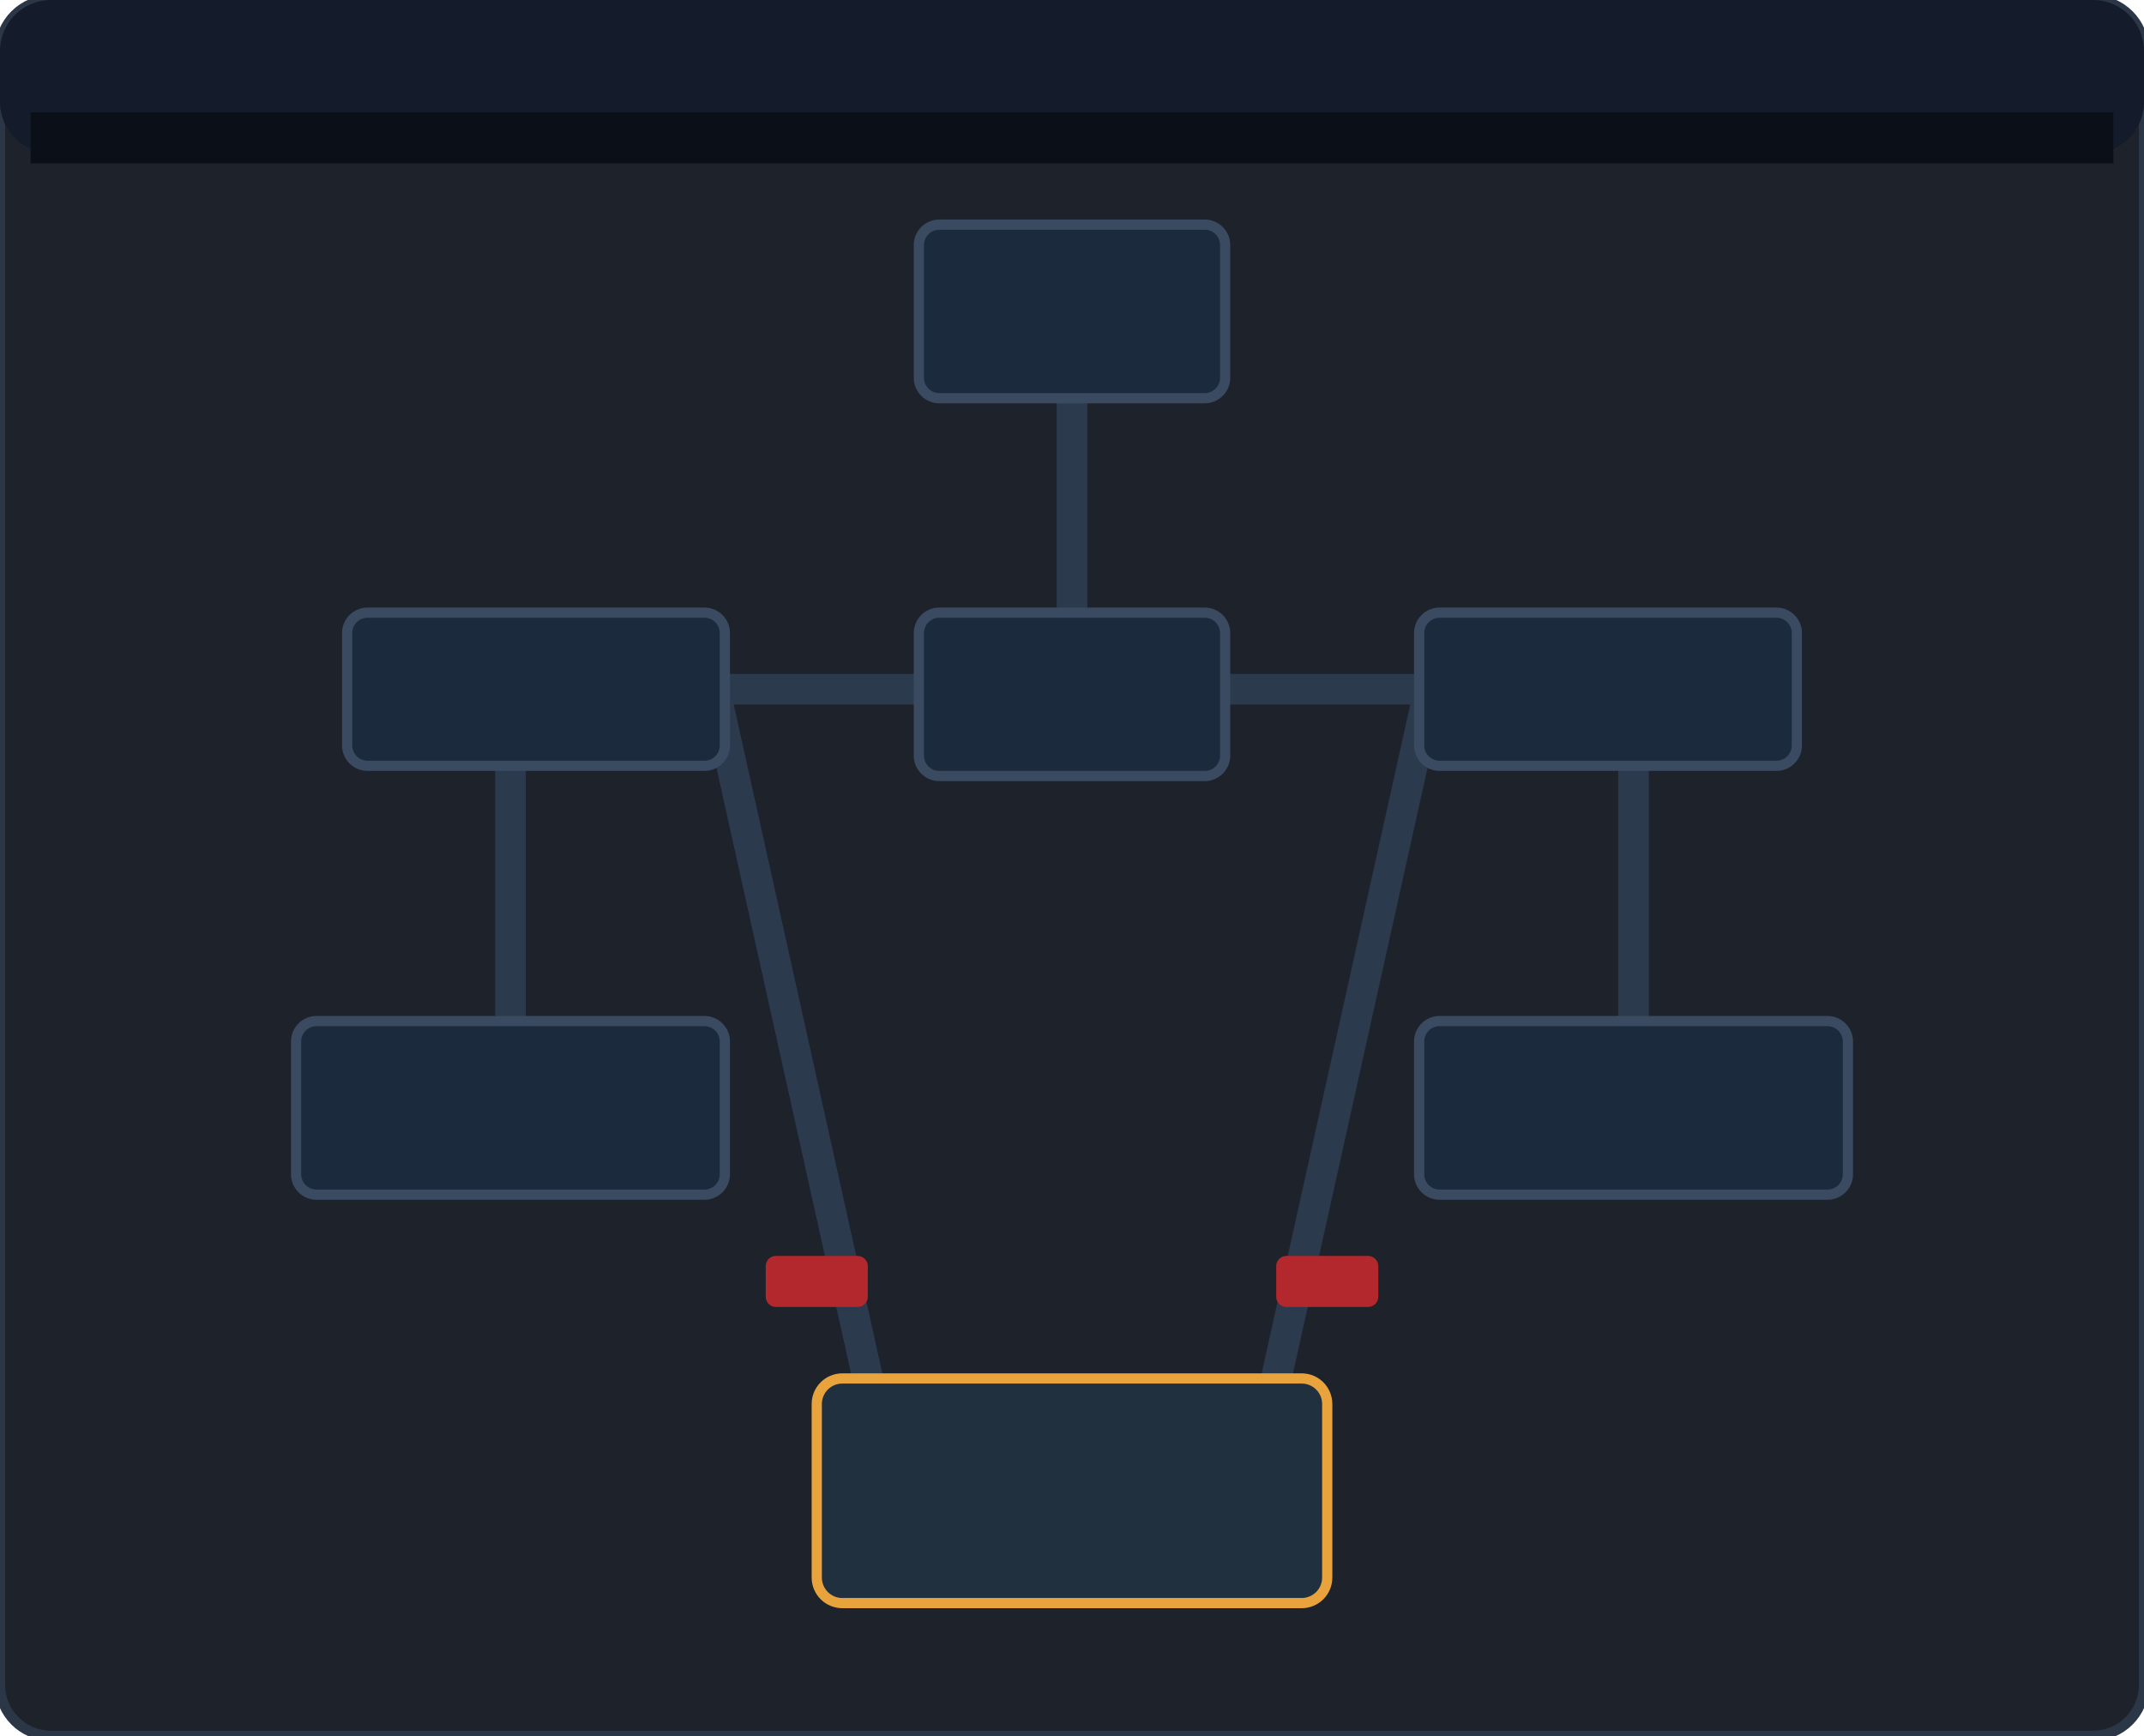
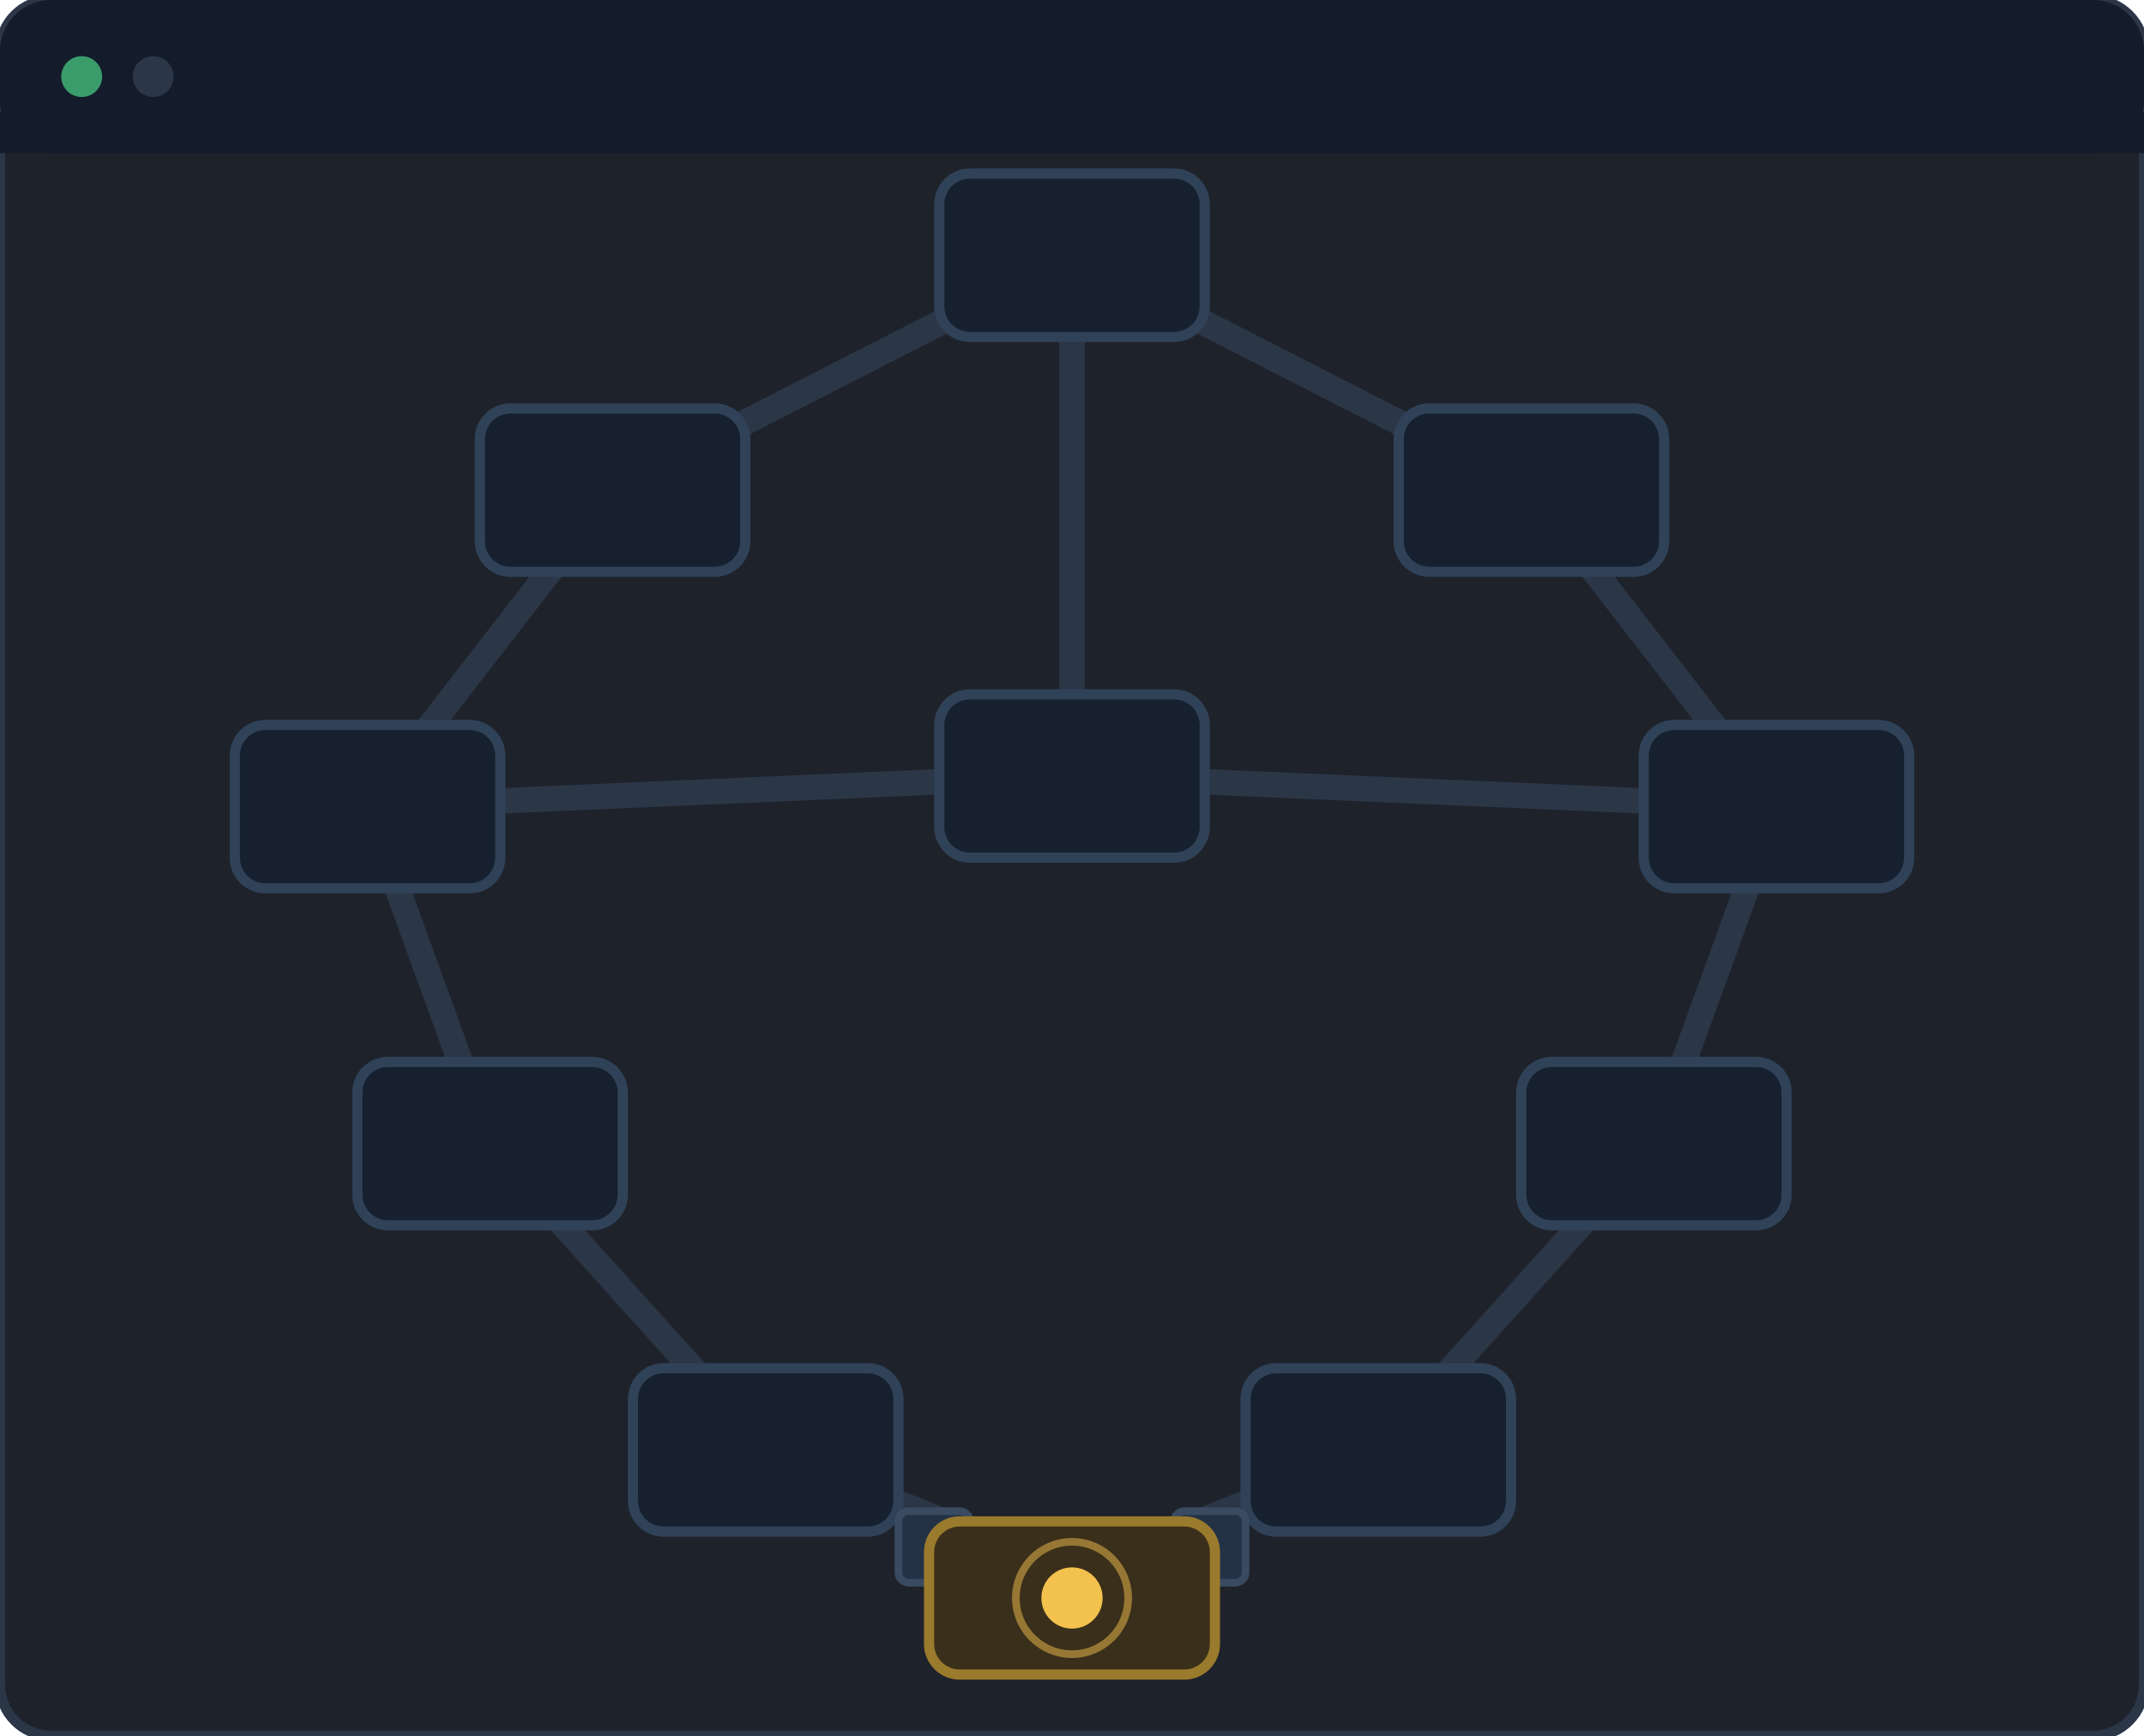
<svg xmlns="http://www.w3.org/2000/svg" viewBox="0 0 420 340">
  <rect x="0" y="0" width="420" height="340" rx="10" fill="#0b1018" fill-opacity="0.92" stroke="#2b3647" stroke-width="2" />
  <rect x="0" y="0" width="420" height="30" rx="10" fill="#141c2b" />
-   <rect x="6" y="22" width="408" height="10" fill="#0b1018" />
-   <g stroke="#2b3a4d" stroke-width="6" stroke-linecap="round">
-     <line x1="210" y1="74" x2="210" y2="120" />
-     <line x1="105" y1="135" x2="315" y2="135" />
-     <line x1="100" y1="150" x2="100" y2="200" />
-     <line x1="320" y1="150" x2="320" y2="200" />
-     <line x1="140" y1="135" x2="170" y2="270" />
-     <line x1="280" y1="135" x2="250" y2="270" />
+   <rect x="0" y="22" width="420" height="8" fill="#141c2b" />
+   <circle cx="16" cy="15" r="4" fill="#3b9c6b" />
+   <circle cx="30" cy="15" r="4" fill="#2b3647" />
+   <g stroke="#2b3647" stroke-width="5" stroke-linecap="round">
+     <line x1="210" y1="50" x2="120" y2="96" />
+     <line x1="210" y1="50" x2="300" y2="96" />
+     <line x1="210" y1="50" x2="210" y2="152" />
+     <line x1="210" y1="152" x2="72" y2="158" />
+     <line x1="210" y1="152" x2="348" y2="158" />
+     <line x1="120" y1="96" x2="72" y2="158" />
+     <line x1="72" y1="158" x2="96" y2="224" />
+     <line x1="96" y1="224" x2="150" y2="284" />
+     <line x1="150" y1="284" x2="210" y2="308" />
+     <line x1="300" y1="96" x2="348" y2="158" />
+     <line x1="348" y1="158" x2="324" y2="224" />
+     <line x1="324" y1="224" x2="270" y2="284" />
+     <line x1="270" y1="284" x2="210" y2="308" />
  </g>
-   <g fill="#1c2a3d" stroke="#3a4a60" stroke-width="2">
-     <rect x="180" y="44" width="60" height="34" rx="4" />
-     <rect x="180" y="120" width="60" height="32" rx="4" />
-     <rect x="68" y="120" width="74" height="30" rx="4" />
-     <rect x="278" y="120" width="74" height="30" rx="4" />
-     <rect x="58" y="200" width="84" height="34" rx="4" />
-     <rect x="278" y="200" width="84" height="34" rx="4" />
+   <g fill="#16202e" stroke="#2f4258" stroke-width="2">
+     <rect x="184" y="34" width="52" height="32" rx="6" />
+     <rect x="184" y="136" width="52" height="32" rx="6" />
+     <rect x="94" y="80" width="52" height="32" rx="6" />
+     <rect x="46" y="142" width="52" height="32" rx="6" />
+     <rect x="70" y="208" width="52" height="32" rx="6" />
+     <rect x="124" y="268" width="52" height="32" rx="6" />
+     <rect x="274" y="80" width="52" height="32" rx="6" />
+     <rect x="322" y="142" width="52" height="32" rx="6" />
+     <rect x="298" y="208" width="52" height="32" rx="6" />
+     <rect x="244" y="268" width="52" height="32" rx="6" />
  </g>
-   <rect x="160" y="270" width="100" height="44" rx="5" fill="#21303f" stroke="#e8a33d" stroke-width="2" />
-   <rect x="150" y="246" width="20" height="10" rx="2" fill="#b3282d" />
-   <rect x="250" y="246" width="20" height="10" rx="2" fill="#b3282d" />
+   <rect x="176" y="296" width="14" height="14" rx="2" fill="#243246" stroke="#3a4a60" stroke-width="1.5" />
+   <rect x="230" y="296" width="14" height="14" rx="2" fill="#243246" stroke="#3a4a60" stroke-width="1.5" />
+   <rect x="182" y="298" width="56" height="30" rx="6" fill="#3a2f1a" stroke="#9a7a2c" stroke-width="2" />
+   <circle cx="210" cy="313" r="6" fill="#f2c14e" />
+   <circle cx="210" cy="313" r="11" fill="none" stroke="#f2c14e" stroke-width="1.5" stroke-opacity="0.5" />
</svg>
